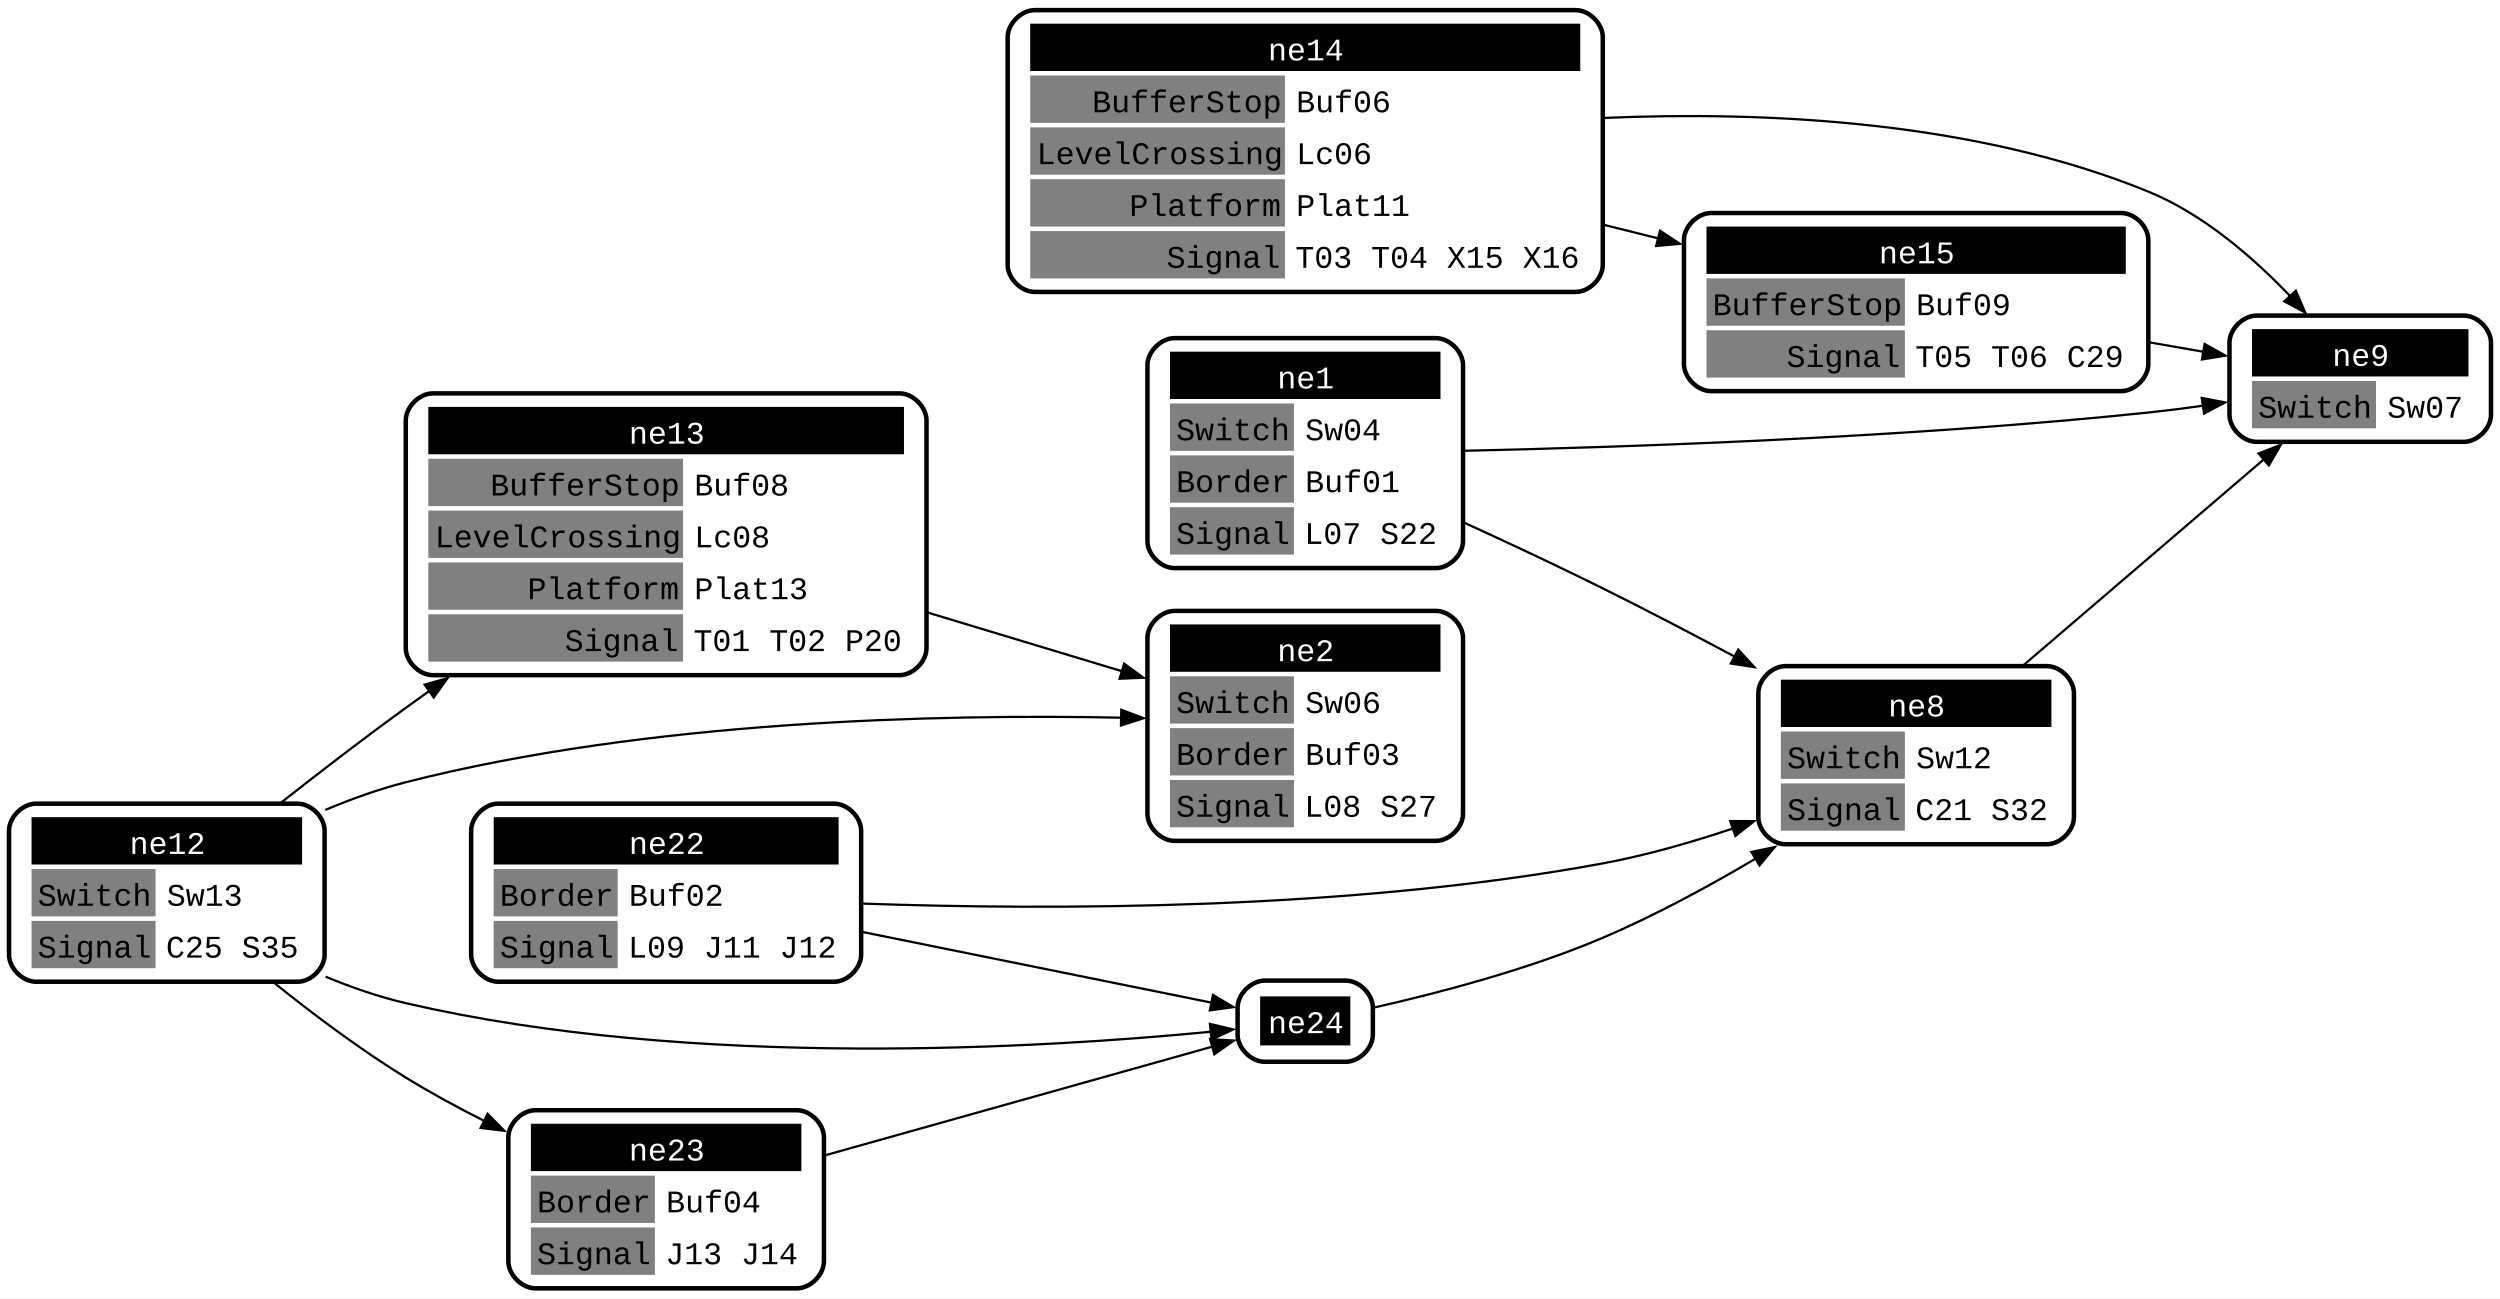
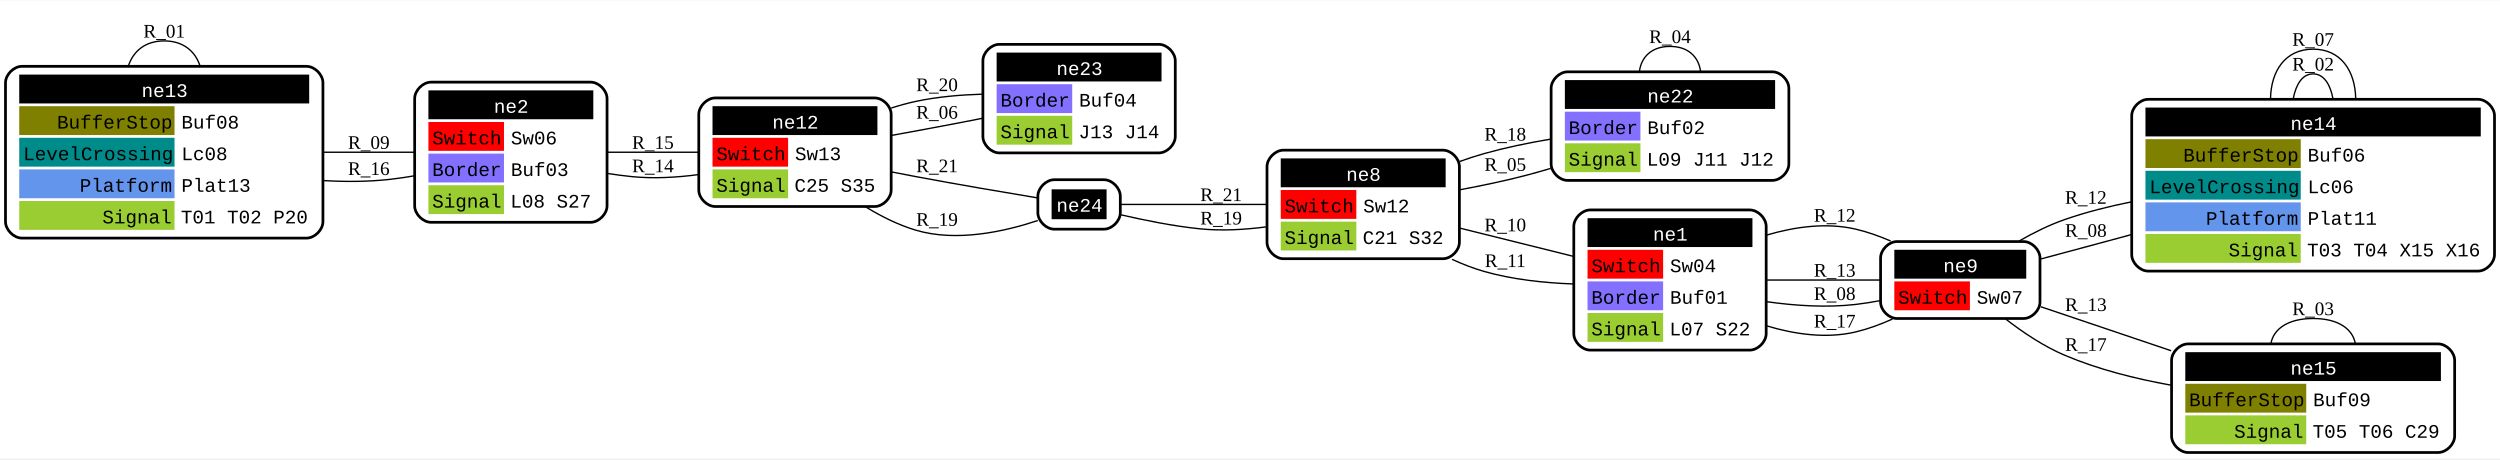
- <svg xmlns="http://www.w3.org/2000/svg" width="1109pt" height="576pt" viewBox="0.00 0.00 1109.00 576.00">
-   <g id="graph0" class="graph" transform="scale(1 1) rotate(0) translate(4 572)">
-     <polygon fill="white" stroke="none" points="-4,4 -4,-572 1105,-572 1105,4 -4,4" />
+ <svg xmlns="http://www.w3.org/2000/svg" width="1819pt" height="334pt" viewBox="0.00 0.00 1819.25 333.50">
+   <g id="graph0" class="graph" transform="scale(1 1) rotate(0) translate(4 329.5)">
+     <polygon fill="white" stroke="none" points="-4,4 -4,-329.5 1815.25,-329.5 1815.25,4 -4,4" />
    <g id="node1" class="node">
-       <path fill="white" stroke="black" stroke-width="2" d="M517,-320C517,-320 633,-320 633,-320 639,-320 645,-326 645,-332 645,-332 645,-410 645,-410 645,-416 639,-422 633,-422 633,-422 517,-422 517,-422 511,-422 505,-416 505,-410 505,-410 505,-332 505,-332 505,-326 511,-320 517,-320" />
-       <polygon fill="white" stroke="none" points="513,-324 513,-418 637,-418 637,-324 513,-324" />
-       <polygon fill="black" stroke="none" points="515,-395 515,-416 635,-416 635,-395 515,-395" />
-       <text text-anchor="start" x="562.62" y="-399.7" font-family="Courier New" font-size="14.00" fill="white">ne1</text>
-       <polygon fill="grey" stroke="none" points="515,-372 515,-393 570,-393 570,-372 515,-372" />
-       <text text-anchor="start" x="517.75" y="-376.7" font-family="Courier New" font-size="14.00">Switch</text>
-       <text text-anchor="start" x="575" y="-376.7" font-family="Courier New" font-size="14.00">Sw04</text>
-       <polygon fill="grey" stroke="none" points="515,-349 515,-370 570,-370 570,-349 515,-349" />
-       <text text-anchor="start" x="517.75" y="-353.7" font-family="Courier New" font-size="14.00">Border</text>
-       <text text-anchor="start" x="575" y="-353.7" font-family="Courier New" font-size="14.00">Buf01</text>
-       <polygon fill="grey" stroke="none" points="515,-326 515,-347 570,-347 570,-326 515,-326" />
-       <text text-anchor="start" x="517.75" y="-330.7" font-family="Courier New" font-size="14.00">Signal</text>
-       <text text-anchor="start" x="574.62" y="-330.7" font-family="Courier New" font-size="14.00">L07 S22</text>
+       <path fill="white" stroke="black" stroke-width="2" d="M12,-156.5C12,-156.5 219,-156.5 219,-156.5 225,-156.5 231,-162.5 231,-168.5 231,-168.5 231,-269.5 231,-269.5 231,-275.5 225,-281.5 219,-281.5 219,-281.5 12,-281.5 12,-281.5 6,-281.5 0,-275.5 0,-269.5 0,-269.5 0,-168.5 0,-168.5 0,-162.5 6,-156.5 12,-156.5" />
+       <polygon fill="white" stroke="none" points="8,-160.5 8,-277.5 223,-277.5 223,-160.5 8,-160.5" />
+       <polygon fill="black" stroke="none" points="10,-254.5 10,-275.5 221,-275.5 221,-254.5 10,-254.5" />
+       <text text-anchor="start" x="99" y="-259.2" font-family="Courier New" font-size="14.00" fill="white">ne13</text>
+       <polygon fill="olive" stroke="none" points="10,-231.5 10,-252.5 123,-252.5 123,-231.5 10,-231.5" />
+       <text text-anchor="start" x="37.5" y="-236.2" font-family="Courier New" font-size="14.00">BufferStop</text>
+       <text text-anchor="start" x="128" y="-236.2" font-family="Courier New" font-size="14.00">Buf08</text>
+       <polygon fill="darkcyan" stroke="none" points="10,-208.5 10,-229.5 123,-229.5 123,-208.5 10,-208.5" />
+       <text text-anchor="start" x="12.88" y="-213.2" font-family="Courier New" font-size="14.00">LevelCrossing</text>
+       <text text-anchor="start" x="128" y="-213.2" font-family="Courier New" font-size="14.00">Lc08</text>
+       <polygon fill="cornflowerblue" stroke="none" points="10,-185.5 10,-206.5 123,-206.5 123,-185.5 10,-185.5" />
+       <text text-anchor="start" x="54" y="-190.2" font-family="Courier New" font-size="14.00">Platform</text>
+       <text text-anchor="start" x="128" y="-190.2" font-family="Courier New" font-size="14.00">Plat13</text>
+       <polygon fill="yellowgreen" stroke="none" points="10,-162.5 10,-183.5 123,-183.5 123,-162.5 10,-162.5" />
+       <text text-anchor="start" x="70.5" y="-167.2" font-family="Courier New" font-size="14.00">Signal</text>
+       <text text-anchor="start" x="127.62" y="-167.2" font-family="Courier New" font-size="14.00">T01 T02 P20</text>
+     </g>
+     <g id="edge1" class="edge">
+       <path fill="none" stroke="black" d="M89.44,-281.83C93,-292.56 101.69,-300 115.5,-300 129.31,-300 138,-292.56 141.56,-281.83" />
+       <text text-anchor="middle" x="115.5" y="-302.45" font-family="Times New Roman,serif" font-size="14.00">R_01</text>
+     </g>
+     <g id="node10" class="node">
+       <path fill="white" stroke="black" stroke-width="2" d="M309.75,-168C309.75,-168 425.75,-168 425.75,-168 431.75,-168 437.75,-174 437.75,-180 437.75,-180 437.75,-258 437.75,-258 437.75,-264 431.75,-270 425.75,-270 425.75,-270 309.75,-270 309.75,-270 303.75,-270 297.75,-264 297.75,-258 297.75,-258 297.75,-180 297.75,-180 297.75,-174 303.75,-168 309.75,-168" />
+       <polygon fill="white" stroke="none" points="305.75,-172 305.75,-266 429.75,-266 429.75,-172 305.75,-172" />
+       <polygon fill="black" stroke="none" points="307.75,-243 307.75,-264 427.75,-264 427.75,-243 307.75,-243" />
+       <text text-anchor="start" x="355.38" y="-247.7" font-family="Courier New" font-size="14.00" fill="white">ne2</text>
+       <polygon fill="red" stroke="none" points="307.75,-220 307.75,-241 362.75,-241 362.75,-220 307.75,-220" />
+       <text text-anchor="start" x="310.5" y="-224.7" font-family="Courier New" font-size="14.00">Switch</text>
+       <text text-anchor="start" x="367.75" y="-224.7" font-family="Courier New" font-size="14.00">Sw06</text>
+       <polygon fill="#8470ff" stroke="none" points="307.75,-197 307.75,-218 362.75,-218 362.75,-197 307.75,-197" />
+       <text text-anchor="start" x="310.5" y="-201.7" font-family="Courier New" font-size="14.00">Border</text>
+       <text text-anchor="start" x="367.75" y="-201.7" font-family="Courier New" font-size="14.00">Buf03</text>
+       <polygon fill="yellowgreen" stroke="none" points="307.75,-174 307.75,-195 362.75,-195 362.75,-174 307.75,-174" />
+       <text text-anchor="start" x="310.5" y="-178.7" font-family="Courier New" font-size="14.00">Signal</text>
+       <text text-anchor="start" x="367.38" y="-178.7" font-family="Courier New" font-size="14.00">L08 S27</text>
+     </g>
+     <g id="edge10" class="edge">
+       <path fill="none" stroke="black" d="M231.37,-219C253.99,-219 277.05,-219 297.58,-219" />
+       <text text-anchor="middle" x="264.38" y="-221.45" font-family="Times New Roman,serif" font-size="14.00">R_09</text>
    </g>
    <g id="node2" class="node">
-       <path fill="white" stroke="black" stroke-width="2" d="M788,-197.5C788,-197.5 904,-197.5 904,-197.5 910,-197.5 916,-203.5 916,-209.5 916,-209.5 916,-264.5 916,-264.5 916,-270.5 910,-276.5 904,-276.5 904,-276.5 788,-276.5 788,-276.5 782,-276.5 776,-270.5 776,-264.5 776,-264.5 776,-209.5 776,-209.5 776,-203.5 782,-197.5 788,-197.5" />
-       <polygon fill="white" stroke="none" points="784,-201.5 784,-272.5 908,-272.5 908,-201.5 784,-201.5" />
-       <polygon fill="black" stroke="none" points="786,-249.5 786,-270.5 906,-270.5 906,-249.5 786,-249.5" />
-       <text text-anchor="start" x="833.62" y="-254.2" font-family="Courier New" font-size="14.00" fill="white">ne8</text>
-       <polygon fill="grey" stroke="none" points="786,-226.5 786,-247.5 841,-247.5 841,-226.5 786,-226.5" />
-       <text text-anchor="start" x="788.75" y="-231.2" font-family="Courier New" font-size="14.00">Switch</text>
-       <text text-anchor="start" x="846" y="-231.2" font-family="Courier New" font-size="14.00">Sw12</text>
-       <polygon fill="grey" stroke="none" points="786,-203.5 786,-224.5 841,-224.5 841,-203.5 786,-203.5" />
-       <text text-anchor="start" x="788.75" y="-208.2" font-family="Courier New" font-size="14.00">Signal</text>
-       <text text-anchor="start" x="845.62" y="-208.2" font-family="Courier New" font-size="14.00">C21 S32</text>
-     </g>
-     <g id="edge1" class="edge">
-       <path fill="none" stroke="black" d="M645.39,-340.2C665.4,-331.05 687.17,-320.85 707,-311 726.09,-301.52 746.43,-290.91 765.47,-280.74" />
-       <polygon fill="black" stroke="black" points="767.1,-283.84 774.26,-276.03 763.79,-277.67 767.1,-283.84" />
+       <path fill="white" stroke="black" stroke-width="2" d="M1559.25,-132.5C1559.25,-132.5 1799.25,-132.5 1799.25,-132.5 1805.25,-132.5 1811.25,-138.5 1811.25,-144.5 1811.25,-144.5 1811.25,-245.5 1811.25,-245.5 1811.25,-251.5 1805.25,-257.5 1799.25,-257.5 1799.25,-257.5 1559.25,-257.5 1559.25,-257.5 1553.25,-257.5 1547.25,-251.5 1547.25,-245.5 1547.25,-245.5 1547.25,-144.5 1547.25,-144.5 1547.25,-138.5 1553.25,-132.5 1559.25,-132.5" />
+       <polygon fill="white" stroke="none" points="1555.25,-136.5 1555.25,-253.5 1803.25,-253.5 1803.25,-136.5 1555.25,-136.5" />
+       <polygon fill="black" stroke="none" points="1557.25,-230.5 1557.25,-251.5 1801.25,-251.5 1801.25,-230.5 1557.25,-230.5" />
+       <text text-anchor="start" x="1662.75" y="-235.2" font-family="Courier New" font-size="14.00" fill="white">ne14</text>
+       <polygon fill="olive" stroke="none" points="1557.25,-207.5 1557.25,-228.5 1670.25,-228.5 1670.25,-207.5 1557.25,-207.5" />
+       <text text-anchor="start" x="1584.75" y="-212.2" font-family="Courier New" font-size="14.00">BufferStop</text>
+       <text text-anchor="start" x="1675.25" y="-212.2" font-family="Courier New" font-size="14.00">Buf06</text>
+       <polygon fill="darkcyan" stroke="none" points="1557.25,-184.5 1557.25,-205.5 1670.25,-205.5 1670.25,-184.5 1557.25,-184.5" />
+       <text text-anchor="start" x="1560.12" y="-189.2" font-family="Courier New" font-size="14.00">LevelCrossing</text>
+       <text text-anchor="start" x="1675.25" y="-189.2" font-family="Courier New" font-size="14.00">Lc06</text>
+       <polygon fill="cornflowerblue" stroke="none" points="1557.25,-161.5 1557.25,-182.5 1670.25,-182.5 1670.25,-161.5 1557.25,-161.5" />
+       <text text-anchor="start" x="1601.25" y="-166.2" font-family="Courier New" font-size="14.00">Platform</text>
+       <text text-anchor="start" x="1675.25" y="-166.2" font-family="Courier New" font-size="14.00">Plat11</text>
+       <polygon fill="yellowgreen" stroke="none" points="1557.25,-138.5 1557.25,-159.5 1670.25,-159.5 1670.25,-138.5 1557.25,-138.5" />
+       <text text-anchor="start" x="1617.75" y="-143.2" font-family="Courier New" font-size="14.00">Signal</text>
+       <text text-anchor="start" x="1674.88" y="-143.2" font-family="Courier New" font-size="14.00">T03 T04 X15 X16</text>
+     </g>
+     <g id="edge2" class="edge">
+       <path fill="none" stroke="black" d="M1664.78,-257.83C1666.75,-268.56 1671.58,-276 1679.25,-276 1686.92,-276 1691.75,-268.56 1693.72,-257.83" />
+       <text text-anchor="middle" x="1679.25" y="-278.45" font-family="Times New Roman,serif" font-size="14.00">R_02</text>
+     </g>
+     <g id="edge7" class="edge">
+       <path fill="none" stroke="black" d="M1648.25,-257.84C1648.57,-278.01 1658.9,-294 1679.25,-294 1699.6,-294 1709.93,-278.01 1710.25,-257.84" />
+       <text text-anchor="middle" x="1679.25" y="-296.45" font-family="Times New Roman,serif" font-size="14.00">R_07</text>
+     </g>
+     <g id="node8" class="node">
+       <path fill="white" stroke="black" stroke-width="2" d="M1376.5,-98C1376.5,-98 1468.5,-98 1468.5,-98 1474.5,-98 1480.5,-104 1480.5,-110 1480.5,-110 1480.5,-142 1480.5,-142 1480.5,-148 1474.5,-154 1468.5,-154 1468.5,-154 1376.5,-154 1376.5,-154 1370.5,-154 1364.5,-148 1364.5,-142 1364.5,-142 1364.5,-110 1364.5,-110 1364.5,-104 1370.5,-98 1376.5,-98" />
+       <polygon fill="white" stroke="none" points="1372.5,-102 1372.5,-150 1472.5,-150 1472.5,-102 1372.5,-102" />
+       <polygon fill="black" stroke="none" points="1374.5,-127 1374.5,-148 1470.5,-148 1470.5,-127 1374.5,-127" />
+       <text text-anchor="start" x="1410.12" y="-131.7" font-family="Courier New" font-size="14.00" fill="white">ne9</text>
+       <polygon fill="red" stroke="none" points="1374.5,-104 1374.5,-125 1429.5,-125 1429.5,-104 1374.5,-104" />
+       <text text-anchor="start" x="1377.25" y="-108.7" font-family="Courier New" font-size="14.00">Switch</text>
+       <text text-anchor="start" x="1434.5" y="-108.7" font-family="Courier New" font-size="14.00">Sw07</text>
+     </g>
+     <g id="edge8" class="edge">
+       <path fill="none" stroke="black" d="M1547.04,-159.07C1541.03,-157.44 1535.07,-155.82 1529.25,-154.25 1513.57,-150.01 1496.56,-145.45 1480.87,-141.26" />
+       <text text-anchor="middle" x="1513.88" y="-157.45" font-family="Times New Roman,serif" font-size="14.00">R_08</text>
    </g>
    <g id="node3" class="node">
-       <path fill="white" stroke="black" stroke-width="2" d="M997,-376C997,-376 1089,-376 1089,-376 1095,-376 1101,-382 1101,-388 1101,-388 1101,-420 1101,-420 1101,-426 1095,-432 1089,-432 1089,-432 997,-432 997,-432 991,-432 985,-426 985,-420 985,-420 985,-388 985,-388 985,-382 991,-376 997,-376" />
-       <polygon fill="white" stroke="none" points="993,-380 993,-428 1093,-428 1093,-380 993,-380" />
-       <polygon fill="black" stroke="none" points="995,-405 995,-426 1091,-426 1091,-405 995,-405" />
-       <text text-anchor="start" x="1030.62" y="-409.7" font-family="Courier New" font-size="14.00" fill="white">ne9</text>
-       <polygon fill="grey" stroke="none" points="995,-382 995,-403 1050,-403 1050,-382 995,-382" />
-       <text text-anchor="start" x="997.75" y="-386.7" font-family="Courier New" font-size="14.00">Switch</text>
-       <text text-anchor="start" x="1055" y="-386.7" font-family="Courier New" font-size="14.00">Sw07</text>
-     </g>
-     <g id="edge2" class="edge">
-       <path fill="none" stroke="black" d="M645.27,-372.03C720.29,-373.69 843.41,-377.97 949,-389 956.94,-389.83 965.23,-390.89 973.46,-392.06" />
-       <polygon fill="black" stroke="black" points="972.68,-395.48 983.09,-393.49 973.71,-388.56 972.68,-395.48" />
+       <path fill="white" stroke="black" stroke-width="2" d="M1588.25,-0.5C1588.25,-0.5 1770.25,-0.5 1770.25,-0.5 1776.25,-0.5 1782.25,-6.5 1782.25,-12.5 1782.25,-12.5 1782.25,-67.5 1782.25,-67.5 1782.25,-73.5 1776.25,-79.5 1770.25,-79.5 1770.25,-79.5 1588.25,-79.5 1588.25,-79.5 1582.25,-79.5 1576.25,-73.5 1576.25,-67.5 1576.25,-67.5 1576.25,-12.5 1576.25,-12.5 1576.25,-6.5 1582.25,-0.5 1588.25,-0.5" />
+       <polygon fill="white" stroke="none" points="1584.25,-4.5 1584.25,-75.5 1774.25,-75.5 1774.25,-4.5 1584.25,-4.5" />
+       <polygon fill="black" stroke="none" points="1586.25,-52.5 1586.25,-73.5 1772.25,-73.5 1772.25,-52.5 1586.25,-52.5" />
+       <text text-anchor="start" x="1662.75" y="-57.2" font-family="Courier New" font-size="14.00" fill="white">ne15</text>
+       <polygon fill="olive" stroke="none" points="1586.25,-29.5 1586.25,-50.5 1674.25,-50.5 1674.25,-29.5 1586.25,-29.5" />
+       <text text-anchor="start" x="1589" y="-34.2" font-family="Courier New" font-size="14.00">BufferStop</text>
+       <text text-anchor="start" x="1679.25" y="-34.2" font-family="Courier New" font-size="14.00">Buf09</text>
+       <polygon fill="yellowgreen" stroke="none" points="1586.25,-6.5 1586.25,-27.5 1674.25,-27.5 1674.25,-6.5 1586.25,-6.5" />
+       <text text-anchor="start" x="1621.75" y="-11.2" font-family="Courier New" font-size="14.00">Signal</text>
+       <text text-anchor="start" x="1678.88" y="-11.2" font-family="Courier New" font-size="14.00">T05 T06 C29</text>
    </g>
    <g id="edge3" class="edge">
-       <path fill="none" stroke="black" d="M893.21,-276.58C925.74,-304.44 968.92,-341.42 1000.38,-368.36" />
-       <polygon fill="black" stroke="black" points="997.91,-370.85 1007.78,-374.69 1002.46,-365.53 997.91,-370.85" />
+       <path fill="none" stroke="black" d="M1648.56,-79.85C1650.45,-90.2 1660.68,-98 1679.25,-98 1697.82,-98 1708.05,-90.2 1709.94,-79.85" />
+       <text text-anchor="middle" x="1679.25" y="-100.45" font-family="Times New Roman,serif" font-size="14.00">R_03</text>
+     </g>
+     <g id="edge20" class="edge">
+       <path fill="none" stroke="black" d="M1576.09,-49.45C1550.1,-54.08 1522.7,-60.98 1498.5,-71.25 1483.21,-77.74 1468.09,-87.87 1455.47,-97.66" />
+       <text text-anchor="middle" x="1513.88" y="-74.45" font-family="Times New Roman,serif" font-size="14.00">R_17</text>
    </g>
    <g id="node4" class="node">
-       <path fill="white" stroke="black" stroke-width="2" d="M12,-136.5C12,-136.5 128,-136.5 128,-136.5 134,-136.5 140,-142.5 140,-148.5 140,-148.5 140,-203.5 140,-203.5 140,-209.5 134,-215.5 128,-215.5 128,-215.5 12,-215.5 12,-215.5 6,-215.5 0,-209.5 0,-203.5 0,-203.5 0,-148.5 0,-148.5 0,-142.5 6,-136.5 12,-136.5" />
-       <polygon fill="white" stroke="none" points="8,-140.5 8,-211.5 132,-211.5 132,-140.5 8,-140.5" />
-       <polygon fill="black" stroke="none" points="10,-188.5 10,-209.5 130,-209.5 130,-188.5 10,-188.5" />
-       <text text-anchor="start" x="53.5" y="-193.2" font-family="Courier New" font-size="14.00" fill="white">ne12</text>
-       <polygon fill="grey" stroke="none" points="10,-165.5 10,-186.5 65,-186.5 65,-165.5 10,-165.5" />
-       <text text-anchor="start" x="12.75" y="-170.2" font-family="Courier New" font-size="14.00">Switch</text>
-       <text text-anchor="start" x="70" y="-170.2" font-family="Courier New" font-size="14.00">Sw13</text>
-       <polygon fill="grey" stroke="none" points="10,-142.5 10,-163.5 65,-163.5 65,-142.5 10,-142.5" />
-       <text text-anchor="start" x="12.75" y="-147.2" font-family="Courier New" font-size="14.00">Signal</text>
-       <text text-anchor="start" x="69.62" y="-147.2" font-family="Courier New" font-size="14.00">C25 S35</text>
+       <path fill="white" stroke="black" stroke-width="2" d="M1136.75,-198.5C1136.75,-198.5 1285.75,-198.5 1285.75,-198.5 1291.75,-198.5 1297.75,-204.5 1297.75,-210.5 1297.75,-210.5 1297.75,-265.5 1297.75,-265.5 1297.75,-271.5 1291.75,-277.5 1285.75,-277.5 1285.75,-277.5 1136.75,-277.5 1136.75,-277.5 1130.75,-277.5 1124.75,-271.5 1124.75,-265.5 1124.75,-265.5 1124.75,-210.5 1124.75,-210.5 1124.75,-204.5 1130.75,-198.5 1136.75,-198.5" />
+       <polygon fill="white" stroke="none" points="1132.75,-202.5 1132.75,-273.5 1289.75,-273.5 1289.75,-202.5 1132.75,-202.5" />
+       <polygon fill="black" stroke="none" points="1134.75,-250.5 1134.75,-271.5 1287.75,-271.5 1287.75,-250.5 1134.75,-250.5" />
+       <text text-anchor="start" x="1194.75" y="-255.2" font-family="Courier New" font-size="14.00" fill="white">ne22</text>
+       <polygon fill="#8470ff" stroke="none" points="1134.75,-227.5 1134.75,-248.5 1189.75,-248.5 1189.75,-227.5 1134.75,-227.5" />
+       <text text-anchor="start" x="1137.5" y="-232.2" font-family="Courier New" font-size="14.00">Border</text>
+       <text text-anchor="start" x="1194.75" y="-232.2" font-family="Courier New" font-size="14.00">Buf02</text>
+       <polygon fill="yellowgreen" stroke="none" points="1134.75,-204.5 1134.75,-225.5 1189.75,-225.5 1189.75,-204.5 1134.75,-204.5" />
+       <text text-anchor="start" x="1137.5" y="-209.2" font-family="Courier New" font-size="14.00">Signal</text>
+       <text text-anchor="start" x="1194.38" y="-209.2" font-family="Courier New" font-size="14.00">L09 J11 J12</text>
+     </g>
+     <g id="edge4" class="edge">
+       <path fill="none" stroke="black" d="M1189.01,-277.85C1190.37,-288.2 1197.79,-296 1211.25,-296 1224.71,-296 1232.13,-288.2 1233.49,-277.85" />
+       <text text-anchor="middle" x="1211.25" y="-298.45" font-family="Times New Roman,serif" font-size="14.00">R_04</text>
    </g>
    <g id="node5" class="node">
-       <path fill="white" stroke="black" stroke-width="2" d="M517,-199C517,-199 633,-199 633,-199 639,-199 645,-205 645,-211 645,-211 645,-289 645,-289 645,-295 639,-301 633,-301 633,-301 517,-301 517,-301 511,-301 505,-295 505,-289 505,-289 505,-211 505,-211 505,-205 511,-199 517,-199" />
-       <polygon fill="white" stroke="none" points="513,-203 513,-297 637,-297 637,-203 513,-203" />
-       <polygon fill="black" stroke="none" points="515,-274 515,-295 635,-295 635,-274 515,-274" />
-       <text text-anchor="start" x="562.62" y="-278.7" font-family="Courier New" font-size="14.00" fill="white">ne2</text>
-       <polygon fill="grey" stroke="none" points="515,-251 515,-272 570,-272 570,-251 515,-251" />
-       <text text-anchor="start" x="517.75" y="-255.7" font-family="Courier New" font-size="14.00">Switch</text>
-       <text text-anchor="start" x="575" y="-255.7" font-family="Courier New" font-size="14.00">Sw06</text>
-       <polygon fill="grey" stroke="none" points="515,-228 515,-249 570,-249 570,-228 515,-228" />
-       <text text-anchor="start" x="517.75" y="-232.7" font-family="Courier New" font-size="14.00">Border</text>
-       <text text-anchor="start" x="575" y="-232.7" font-family="Courier New" font-size="14.00">Buf03</text>
-       <polygon fill="grey" stroke="none" points="515,-205 515,-226 570,-226 570,-205 515,-205" />
-       <text text-anchor="start" x="517.75" y="-209.7" font-family="Courier New" font-size="14.00">Signal</text>
-       <text text-anchor="start" x="574.62" y="-209.7" font-family="Courier New" font-size="14.00">L08 S27</text>
-     </g>
-     <g id="edge4" class="edge">
-       <path fill="none" stroke="black" d="M140.26,-212.7C151.92,-217.6 164.11,-221.97 176,-225 283.48,-252.41 412.32,-255.3 493.68,-253.63" />
-       <polygon fill="black" stroke="black" points="493.41,-257.14 503.33,-253.4 493.25,-250.14 493.41,-257.14" />
+       <path fill="white" stroke="black" stroke-width="2" d="M930,-141.5C930,-141.5 1046,-141.5 1046,-141.5 1052,-141.5 1058,-147.5 1058,-153.5 1058,-153.5 1058,-208.5 1058,-208.5 1058,-214.5 1052,-220.5 1046,-220.5 1046,-220.5 930,-220.5 930,-220.5 924,-220.5 918,-214.5 918,-208.5 918,-208.5 918,-153.5 918,-153.5 918,-147.5 924,-141.5 930,-141.5" />
+       <polygon fill="white" stroke="none" points="926,-145.5 926,-216.5 1050,-216.5 1050,-145.5 926,-145.5" />
+       <polygon fill="black" stroke="none" points="928,-193.5 928,-214.5 1048,-214.5 1048,-193.5 928,-193.5" />
+       <text text-anchor="start" x="975.62" y="-198.2" font-family="Courier New" font-size="14.00" fill="white">ne8</text>
+       <polygon fill="red" stroke="none" points="928,-170.5 928,-191.5 983,-191.5 983,-170.5 928,-170.5" />
+       <text text-anchor="start" x="930.75" y="-175.2" font-family="Courier New" font-size="14.00">Switch</text>
+       <text text-anchor="start" x="988" y="-175.2" font-family="Courier New" font-size="14.00">Sw12</text>
+       <polygon fill="yellowgreen" stroke="none" points="928,-147.5 928,-168.5 983,-168.5 983,-147.5 928,-147.5" />
+       <text text-anchor="start" x="930.75" y="-152.2" font-family="Courier New" font-size="14.00">Signal</text>
+       <text text-anchor="start" x="987.62" y="-152.2" font-family="Courier New" font-size="14.00">C21 S32</text>
+     </g>
+     <g id="edge5" class="edge">
+       <path fill="none" stroke="black" d="M1124.43,-207.23C1118.48,-205.45 1112.54,-203.76 1106.75,-202.25 1091.17,-198.18 1074.24,-194.63 1058.19,-191.65" />
+       <text text-anchor="middle" x="1091.38" y="-205.45" font-family="Times New Roman,serif" font-size="14.00">R_05</text>
+     </g>
+     <g id="edge22" class="edge">
+       <path fill="none" stroke="black" d="M1058.24,-212.28C1064.18,-214.41 1070.16,-216.35 1076,-218 1091.42,-222.35 1108.12,-225.8 1124.34,-228.52" />
+       <text text-anchor="middle" x="1091.38" y="-227.45" font-family="Times New Roman,serif" font-size="14.00">R_18</text>
+     </g>
+     <g id="node9" class="node">
+       <path fill="white" stroke="black" stroke-width="2" d="M1153.25,-75C1153.25,-75 1269.25,-75 1269.25,-75 1275.25,-75 1281.25,-81 1281.25,-87 1281.25,-87 1281.25,-165 1281.25,-165 1281.25,-171 1275.25,-177 1269.25,-177 1269.25,-177 1153.25,-177 1153.25,-177 1147.25,-177 1141.25,-171 1141.25,-165 1141.25,-165 1141.25,-87 1141.25,-87 1141.25,-81 1147.25,-75 1153.25,-75" />
+       <polygon fill="white" stroke="none" points="1149.25,-79 1149.25,-173 1273.25,-173 1273.25,-79 1149.25,-79" />
+       <polygon fill="black" stroke="none" points="1151.25,-150 1151.25,-171 1271.25,-171 1271.25,-150 1151.25,-150" />
+       <text text-anchor="start" x="1198.88" y="-154.7" font-family="Courier New" font-size="14.00" fill="white">ne1</text>
+       <polygon fill="red" stroke="none" points="1151.25,-127 1151.25,-148 1206.25,-148 1206.25,-127 1151.25,-127" />
+       <text text-anchor="start" x="1154" y="-131.7" font-family="Courier New" font-size="14.00">Switch</text>
+       <text text-anchor="start" x="1211.25" y="-131.7" font-family="Courier New" font-size="14.00">Sw04</text>
+       <polygon fill="#8470ff" stroke="none" points="1151.25,-104 1151.25,-125 1206.25,-125 1206.25,-104 1151.25,-104" />
+       <text text-anchor="start" x="1154" y="-108.7" font-family="Courier New" font-size="14.00">Border</text>
+       <text text-anchor="start" x="1211.25" y="-108.7" font-family="Courier New" font-size="14.00">Buf01</text>
+       <polygon fill="yellowgreen" stroke="none" points="1151.25,-81 1151.25,-102 1206.25,-102 1206.25,-81 1151.25,-81" />
+       <text text-anchor="start" x="1154" y="-85.7" font-family="Courier New" font-size="14.00">Signal</text>
+       <text text-anchor="start" x="1210.88" y="-85.7" font-family="Courier New" font-size="14.00">L07 S22</text>
+     </g>
+     <g id="edge11" class="edge">
+       <path fill="none" stroke="black" d="M1058.4,-163.75C1084.76,-157.2 1114.76,-149.74 1141.1,-143.19" />
+       <text text-anchor="middle" x="1091.38" y="-161.45" font-family="Times New Roman,serif" font-size="14.00">R_10</text>
+     </g>
+     <g id="node11" class="node">
+       <path fill="white" stroke="black" stroke-width="2" d="M763.25,-163C763.25,-163 799.25,-163 799.25,-163 805.25,-163 811.25,-169 811.25,-175 811.25,-175 811.25,-187 811.25,-187 811.25,-193 805.25,-199 799.25,-199 799.25,-199 763.25,-199 763.25,-199 757.25,-199 751.25,-193 751.25,-187 751.25,-187 751.25,-175 751.25,-175 751.25,-169 757.25,-163 763.25,-163" />
+       <polygon fill="white" stroke="none" points="759.25,-168.25 759.25,-194 803.25,-194 803.25,-168.25 759.25,-168.25" />
+       <polygon fill="black" stroke="none" points="761.25,-170.25 761.25,-192 801.25,-192 801.25,-170.25 761.25,-170.25" />
+       <text text-anchor="start" x="764.75" y="-175.7" font-family="Courier New" font-size="14.00" fill="white">ne24</text>
+     </g>
+     <g id="edge23" class="edge">
+       <path fill="none" stroke="black" d="M917.72,-164.71C901.83,-162.61 884.99,-161.66 869.25,-163.25 849.77,-165.22 828.21,-169.6 811.42,-173.52" />
+       <text text-anchor="middle" x="884.62" y="-166.45" font-family="Times New Roman,serif" font-size="14.00">R_19</text>
    </g>
    <g id="node6" class="node">
-       <path fill="white" stroke="black" stroke-width="2" d="M188,-272.5C188,-272.5 395,-272.5 395,-272.5 401,-272.5 407,-278.5 407,-284.5 407,-284.5 407,-385.5 407,-385.5 407,-391.5 401,-397.5 395,-397.5 395,-397.5 188,-397.5 188,-397.5 182,-397.5 176,-391.5 176,-385.5 176,-385.5 176,-284.5 176,-284.5 176,-278.5 182,-272.5 188,-272.5" />
-       <polygon fill="white" stroke="none" points="184,-276.5 184,-393.5 399,-393.5 399,-276.5 184,-276.5" />
-       <polygon fill="black" stroke="none" points="186,-370.5 186,-391.5 397,-391.5 397,-370.5 186,-370.5" />
-       <text text-anchor="start" x="275" y="-375.2" font-family="Courier New" font-size="14.00" fill="white">ne13</text>
-       <polygon fill="grey" stroke="none" points="186,-347.5 186,-368.5 299,-368.5 299,-347.5 186,-347.5" />
-       <text text-anchor="start" x="213.5" y="-352.2" font-family="Courier New" font-size="14.00">BufferStop</text>
-       <text text-anchor="start" x="304" y="-352.2" font-family="Courier New" font-size="14.00">Buf08</text>
-       <polygon fill="grey" stroke="none" points="186,-324.5 186,-345.5 299,-345.5 299,-324.5 186,-324.5" />
-       <text text-anchor="start" x="188.88" y="-329.2" font-family="Courier New" font-size="14.00">LevelCrossing</text>
-       <text text-anchor="start" x="304" y="-329.2" font-family="Courier New" font-size="14.00">Lc08</text>
-       <polygon fill="grey" stroke="none" points="186,-301.5 186,-322.5 299,-322.5 299,-301.5 186,-301.5" />
-       <text text-anchor="start" x="230" y="-306.2" font-family="Courier New" font-size="14.00">Platform</text>
-       <text text-anchor="start" x="304" y="-306.2" font-family="Courier New" font-size="14.00">Plat13</text>
-       <polygon fill="grey" stroke="none" points="186,-278.5 186,-299.5 299,-299.5 299,-278.5 186,-278.5" />
-       <text text-anchor="start" x="246.5" y="-283.2" font-family="Courier New" font-size="14.00">Signal</text>
-       <text text-anchor="start" x="303.62" y="-283.2" font-family="Courier New" font-size="14.00">T01 T02 P20</text>
-     </g>
-     <g id="edge5" class="edge">
-       <path fill="none" stroke="black" d="M120.65,-215.94C137.96,-229.56 157.65,-244.69 176,-258 179.4,-260.47 182.87,-262.95 186.39,-265.45" />
-       <polygon fill="black" stroke="black" points="184.36,-268.3 194.55,-271.2 188.39,-262.58 184.36,-268.3" />
+       <path fill="white" stroke="black" stroke-width="2" d="M723.25,-218.5C723.25,-218.5 839.25,-218.5 839.25,-218.5 845.25,-218.5 851.25,-224.5 851.25,-230.5 851.25,-230.5 851.25,-285.5 851.25,-285.5 851.25,-291.5 845.25,-297.5 839.25,-297.5 839.25,-297.5 723.25,-297.5 723.25,-297.5 717.25,-297.5 711.25,-291.5 711.25,-285.5 711.25,-285.5 711.25,-230.5 711.25,-230.5 711.25,-224.5 717.25,-218.5 723.25,-218.5" />
+       <polygon fill="white" stroke="none" points="719.25,-222.5 719.25,-293.5 843.25,-293.5 843.25,-222.5 719.25,-222.5" />
+       <polygon fill="black" stroke="none" points="721.25,-270.5 721.25,-291.5 841.25,-291.5 841.25,-270.5 721.25,-270.5" />
+       <text text-anchor="start" x="764.75" y="-275.2" font-family="Courier New" font-size="14.00" fill="white">ne23</text>
+       <polygon fill="#8470ff" stroke="none" points="721.25,-247.5 721.25,-268.5 776.25,-268.5 776.25,-247.5 721.25,-247.5" />
+       <text text-anchor="start" x="724" y="-252.2" font-family="Courier New" font-size="14.00">Border</text>
+       <text text-anchor="start" x="781.25" y="-252.2" font-family="Courier New" font-size="14.00">Buf04</text>
+       <polygon fill="yellowgreen" stroke="none" points="721.25,-224.5 721.25,-245.5 776.25,-245.5 776.25,-224.5 721.25,-224.5" />
+       <text text-anchor="start" x="724" y="-229.2" font-family="Courier New" font-size="14.00">Signal</text>
+       <text text-anchor="start" x="780.88" y="-229.2" font-family="Courier New" font-size="14.00">J13 J14</text>
    </g>
    <g id="node7" class="node">
-       <path fill="white" stroke="black" stroke-width="2" d="M233.5,-0.5C233.5,-0.5 349.5,-0.5 349.5,-0.5 355.5,-0.5 361.5,-6.5 361.5,-12.5 361.5,-12.5 361.5,-67.5 361.5,-67.5 361.5,-73.5 355.5,-79.5 349.5,-79.5 349.5,-79.5 233.5,-79.5 233.5,-79.5 227.5,-79.5 221.5,-73.5 221.5,-67.5 221.5,-67.5 221.5,-12.5 221.5,-12.5 221.5,-6.5 227.5,-0.5 233.5,-0.5" />
-       <polygon fill="white" stroke="none" points="229.5,-4.5 229.5,-75.5 353.5,-75.5 353.5,-4.5 229.5,-4.5" />
-       <polygon fill="black" stroke="none" points="231.5,-52.5 231.5,-73.5 351.5,-73.5 351.5,-52.5 231.5,-52.5" />
-       <text text-anchor="start" x="275" y="-57.2" font-family="Courier New" font-size="14.00" fill="white">ne23</text>
-       <polygon fill="grey" stroke="none" points="231.5,-29.5 231.5,-50.5 286.5,-50.5 286.5,-29.5 231.5,-29.5" />
-       <text text-anchor="start" x="234.25" y="-34.2" font-family="Courier New" font-size="14.00">Border</text>
-       <text text-anchor="start" x="291.5" y="-34.2" font-family="Courier New" font-size="14.00">Buf04</text>
-       <polygon fill="grey" stroke="none" points="231.5,-6.5 231.5,-27.5 286.5,-27.5 286.5,-6.5 231.5,-6.5" />
-       <text text-anchor="start" x="234.25" y="-11.2" font-family="Courier New" font-size="14.00">Signal</text>
-       <text text-anchor="start" x="291.12" y="-11.2" font-family="Courier New" font-size="14.00">J13 J14</text>
+       <path fill="white" stroke="black" stroke-width="2" d="M516.5,-179.5C516.5,-179.5 632.5,-179.5 632.5,-179.5 638.5,-179.5 644.5,-185.5 644.5,-191.5 644.5,-191.5 644.5,-246.5 644.5,-246.5 644.5,-252.5 638.5,-258.5 632.5,-258.5 632.5,-258.5 516.5,-258.5 516.5,-258.5 510.5,-258.5 504.5,-252.5 504.5,-246.5 504.5,-246.5 504.5,-191.5 504.5,-191.5 504.5,-185.5 510.5,-179.5 516.5,-179.5" />
+       <polygon fill="white" stroke="none" points="512.5,-183.5 512.5,-254.5 636.5,-254.5 636.5,-183.5 512.5,-183.5" />
+       <polygon fill="black" stroke="none" points="514.5,-231.5 514.5,-252.5 634.5,-252.5 634.5,-231.5 514.5,-231.5" />
+       <text text-anchor="start" x="558" y="-236.2" font-family="Courier New" font-size="14.00" fill="white">ne12</text>
+       <polygon fill="red" stroke="none" points="514.5,-208.5 514.5,-229.5 569.5,-229.5 569.5,-208.5 514.5,-208.5" />
+       <text text-anchor="start" x="517.25" y="-213.2" font-family="Courier New" font-size="14.00">Switch</text>
+       <text text-anchor="start" x="574.5" y="-213.2" font-family="Courier New" font-size="14.00">Sw13</text>
+       <polygon fill="yellowgreen" stroke="none" points="514.5,-185.5 514.5,-206.5 569.5,-206.5 569.5,-185.5 514.5,-185.5" />
+       <text text-anchor="start" x="517.25" y="-190.2" font-family="Courier New" font-size="14.00">Signal</text>
+       <text text-anchor="start" x="574.12" y="-190.2" font-family="Courier New" font-size="14.00">C25 S35</text>
    </g>
    <g id="edge6" class="edge">
-       <path fill="none" stroke="black" d="M117.47,-136.11C135.16,-121.9 155.91,-106.37 176,-94 187.04,-87.2 199.07,-80.67 211.05,-74.64" />
-       <polygon fill="black" stroke="black" points="212.3,-77.93 219.72,-70.37 209.2,-71.65 212.3,-77.93" />
-     </g>
-     <g id="node8" class="node">
-       <path fill="white" stroke="black" stroke-width="2" d="M557,-101C557,-101 593,-101 593,-101 599,-101 605,-107 605,-113 605,-113 605,-125 605,-125 605,-131 599,-137 593,-137 593,-137 557,-137 557,-137 551,-137 545,-131 545,-125 545,-125 545,-113 545,-113 545,-107 551,-101 557,-101" />
-       <polygon fill="white" stroke="none" points="553,-106.25 553,-132 597,-132 597,-106.25 553,-106.25" />
-       <polygon fill="black" stroke="none" points="555,-108.25 555,-130 595,-130 595,-108.25 555,-108.25" />
-       <text text-anchor="start" x="558.5" y="-113.7" font-family="Courier New" font-size="14.00" fill="white">ne24</text>
-     </g>
-     <g id="edge7" class="edge">
-       <path fill="none" stroke="black" d="M140.44,-138.74C152.03,-133.94 164.15,-129.76 176,-127 303.53,-97.36 460.28,-107.21 533.15,-114.33" />
-       <polygon fill="black" stroke="black" points="532.72,-117.81 543.02,-115.34 533.42,-110.84 532.72,-117.81" />
-     </g>
-     <g id="edge8" class="edge">
-       <path fill="none" stroke="black" d="M407.4,-300.3C436.4,-291.55 466.91,-282.34 493.78,-274.22" />
-       <polygon fill="black" stroke="black" points="494.66,-277.61 503.22,-271.37 492.64,-270.91 494.66,-277.61" />
+       <path fill="none" stroke="black" d="M710.95,-243.71C704.96,-242.52 699,-241.36 693.25,-240.25 677.64,-237.25 660.85,-234.15 644.97,-231.27" />
+       <text text-anchor="middle" x="677.88" y="-243.45" font-family="Times New Roman,serif" font-size="14.00">R_06</text>
+     </g>
+     <g id="edge25" class="edge">
+       <path fill="none" stroke="black" d="M644.53,-251.13C650.52,-253.07 656.56,-254.74 662.5,-256 678,-259.3 694.91,-260.78 710.95,-261.25" />
+       <text text-anchor="middle" x="677.88" y="-263.45" font-family="Times New Roman,serif" font-size="14.00">R_20</text>
+     </g>
+     <g id="edge17" class="edge">
+       <path fill="none" stroke="black" d="M504.22,-202.71C488.33,-200.61 471.49,-199.66 455.75,-201.25 449.92,-201.84 443.91,-202.64 437.89,-203.59" />
+       <text text-anchor="middle" x="471.12" y="-204.45" font-family="Times New Roman,serif" font-size="14.00">R_14</text>
+     </g>
+     <g id="edge26" class="edge">
+       <path fill="none" stroke="black" d="M644.79,-204.66C650.78,-203.48 656.74,-202.33 662.5,-201.25 692.67,-195.58 727.31,-189.7 751.17,-185.74" />
+       <text text-anchor="middle" x="677.88" y="-204.45" font-family="Times New Roman,serif" font-size="14.00">R_21</text>
    </g>
    <g id="edge14" class="edge">
-       <path fill="none" stroke="black" d="M361.72,-59.43C415.79,-74.6 489.02,-95.15 533.81,-107.72" />
-       <polygon fill="black" stroke="black" points="532.8,-111.07 543.38,-110.41 534.69,-104.33 532.8,-111.07" />
+       <path fill="none" stroke="black" d="M1465.33,-154.4C1475.78,-160.4 1487.23,-166.09 1498.5,-170 1513.98,-175.38 1530.58,-179.6 1547.22,-182.92" />
+       <text text-anchor="middle" x="1513.88" y="-181.45" font-family="Times New Roman,serif" font-size="14.00">R_12</text>
+     </g>
+     <g id="edge16" class="edge">
+       <path fill="none" stroke="black" d="M1480.99,-106.59C1509.02,-97.13 1543.59,-85.46 1575.91,-74.55" />
+       <text text-anchor="middle" x="1513.88" y="-103.45" font-family="Times New Roman,serif" font-size="14.00">R_13</text>
+     </g>
+     <g id="edge9" class="edge">
+       <path fill="none" stroke="black" d="M1364.01,-110.97C1358.13,-109.86 1352.21,-108.92 1346.5,-108.25 1325.37,-105.78 1302.4,-107.28 1281.53,-110.24" />
+       <text text-anchor="middle" x="1331.12" y="-111.45" font-family="Times New Roman,serif" font-size="14.00">R_08</text>
+     </g>
+     <g id="edge21" class="edge">
+       <path fill="none" stroke="black" d="M1373.13,-97.6C1364.51,-93.74 1355.44,-90.37 1346.5,-88.25 1325.3,-83.22 1302.41,-86.39 1281.65,-92.62" />
+       <text text-anchor="middle" x="1331.12" y="-91.45" font-family="Times New Roman,serif" font-size="14.00">R_17</text>
+     </g>
+     <g id="edge12" class="edge">
+       <path fill="none" stroke="black" d="M1140.96,-123.14C1119.78,-123.88 1096.64,-126.35 1076,-132.25 1068.18,-134.49 1060.29,-137.55 1052.64,-141.05" />
+       <text text-anchor="middle" x="1091.38" y="-135.45" font-family="Times New Roman,serif" font-size="14.00">R_11</text>
+     </g>
+     <g id="edge13" class="edge">
+       <path fill="none" stroke="black" d="M1281.66,-158.73C1302.43,-164.84 1325.31,-167.94 1346.5,-163 1354.98,-161.02 1363.61,-157.94 1371.85,-154.38" />
+       <text text-anchor="middle" x="1331.12" y="-168.45" font-family="Times New Roman,serif" font-size="14.00">R_12</text>
    </g>
    <g id="edge15" class="edge">
-       <path fill="none" stroke="black" d="M605.35,-125.02C632.39,-131.1 673.3,-141.63 707,-156 729.83,-165.74 753.54,-178.54 774.73,-191.09" />
-       <polygon fill="black" stroke="black" points="772.92,-194.09 783.29,-196.24 776.52,-188.09 772.92,-194.09" />
-     </g>
-     <g id="node9" class="node">
-       <path fill="white" stroke="black" stroke-width="2" d="M455,-442.5C455,-442.5 695,-442.5 695,-442.5 701,-442.5 707,-448.5 707,-454.5 707,-454.5 707,-555.5 707,-555.5 707,-561.5 701,-567.5 695,-567.5 695,-567.5 455,-567.5 455,-567.5 449,-567.5 443,-561.5 443,-555.5 443,-555.5 443,-454.5 443,-454.5 443,-448.5 449,-442.5 455,-442.5" />
-       <polygon fill="white" stroke="none" points="451,-446.5 451,-563.5 699,-563.5 699,-446.5 451,-446.5" />
-       <polygon fill="black" stroke="none" points="453,-540.5 453,-561.5 697,-561.5 697,-540.5 453,-540.5" />
-       <text text-anchor="start" x="558.5" y="-545.2" font-family="Courier New" font-size="14.00" fill="white">ne14</text>
-       <polygon fill="grey" stroke="none" points="453,-517.5 453,-538.5 566,-538.5 566,-517.5 453,-517.5" />
-       <text text-anchor="start" x="480.5" y="-522.2" font-family="Courier New" font-size="14.00">BufferStop</text>
-       <text text-anchor="start" x="571" y="-522.2" font-family="Courier New" font-size="14.00">Buf06</text>
-       <polygon fill="grey" stroke="none" points="453,-494.5 453,-515.5 566,-515.5 566,-494.5 453,-494.5" />
-       <text text-anchor="start" x="455.88" y="-499.2" font-family="Courier New" font-size="14.00">LevelCrossing</text>
-       <text text-anchor="start" x="571" y="-499.2" font-family="Courier New" font-size="14.00">Lc06</text>
-       <polygon fill="grey" stroke="none" points="453,-471.5 453,-492.5 566,-492.5 566,-471.5 453,-471.5" />
-       <text text-anchor="start" x="497" y="-476.2" font-family="Courier New" font-size="14.00">Platform</text>
-       <text text-anchor="start" x="571" y="-476.2" font-family="Courier New" font-size="14.00">Plat11</text>
-       <polygon fill="grey" stroke="none" points="453,-448.5 453,-469.5 566,-469.5 566,-448.5 453,-448.5" />
-       <text text-anchor="start" x="513.5" y="-453.2" font-family="Courier New" font-size="14.00">Signal</text>
-       <text text-anchor="start" x="570.62" y="-453.2" font-family="Courier New" font-size="14.00">T03 T04 X15 X16</text>
-     </g>
-     <g id="edge9" class="edge">
-       <path fill="none" stroke="black" d="M707.07,-519.67C780.77,-522.84 872.95,-518.12 949,-487 973.27,-477.07 995.4,-457.94 1011.98,-440.55" />
-       <polygon fill="black" stroke="black" points="1014.44,-443.05 1018.63,-433.32 1009.29,-438.31 1014.44,-443.05" />
-     </g>
-     <g id="node10" class="node">
-       <path fill="white" stroke="black" stroke-width="2" d="M755,-398.5C755,-398.5 937,-398.5 937,-398.5 943,-398.5 949,-404.5 949,-410.5 949,-410.5 949,-465.5 949,-465.5 949,-471.5 943,-477.5 937,-477.5 937,-477.5 755,-477.5 755,-477.5 749,-477.5 743,-471.5 743,-465.5 743,-465.5 743,-410.5 743,-410.5 743,-404.5 749,-398.5 755,-398.5" />
-       <polygon fill="white" stroke="none" points="751,-402.5 751,-473.5 941,-473.5 941,-402.5 751,-402.5" />
-       <polygon fill="black" stroke="none" points="753,-450.5 753,-471.5 939,-471.5 939,-450.5 753,-450.5" />
-       <text text-anchor="start" x="829.5" y="-455.2" font-family="Courier New" font-size="14.00" fill="white">ne15</text>
-       <polygon fill="grey" stroke="none" points="753,-427.5 753,-448.5 841,-448.5 841,-427.5 753,-427.5" />
-       <text text-anchor="start" x="755.75" y="-432.2" font-family="Courier New" font-size="14.00">BufferStop</text>
-       <text text-anchor="start" x="846" y="-432.2" font-family="Courier New" font-size="14.00">Buf09</text>
-       <polygon fill="grey" stroke="none" points="753,-404.5 753,-425.5 841,-425.5 841,-404.5 753,-404.5" />
-       <text text-anchor="start" x="788.5" y="-409.2" font-family="Courier New" font-size="14.00">Signal</text>
-       <text text-anchor="start" x="845.62" y="-409.2" font-family="Courier New" font-size="14.00">T05 T06 C29</text>
-     </g>
-     <g id="edge10" class="edge">
-       <path fill="none" stroke="black" d="M707.35,-472.29C715.51,-470.25 723.68,-468.22 731.76,-466.21" />
-       <polygon fill="black" stroke="black" points="732.36,-469.66 741.22,-463.85 730.67,-462.87 732.36,-469.66" />
-     </g>
-     <g id="edge11" class="edge">
-       <path fill="none" stroke="black" d="M949.35,-420.15C957.51,-418.73 965.62,-417.32 973.45,-415.95" />
-       <polygon fill="black" stroke="black" points="973.97,-419.41 983.22,-414.25 972.77,-412.52 973.97,-419.41" />
-     </g>
-     <g id="node11" class="node">
-       <path fill="white" stroke="black" stroke-width="2" d="M217,-136.5C217,-136.5 366,-136.5 366,-136.5 372,-136.5 378,-142.5 378,-148.5 378,-148.5 378,-203.5 378,-203.5 378,-209.5 372,-215.5 366,-215.5 366,-215.5 217,-215.5 217,-215.5 211,-215.5 205,-209.5 205,-203.5 205,-203.5 205,-148.5 205,-148.5 205,-142.5 211,-136.5 217,-136.5" />
-       <polygon fill="white" stroke="none" points="213,-140.5 213,-211.5 370,-211.5 370,-140.5 213,-140.5" />
-       <polygon fill="black" stroke="none" points="215,-188.5 215,-209.5 368,-209.5 368,-188.5 215,-188.5" />
-       <text text-anchor="start" x="275" y="-193.2" font-family="Courier New" font-size="14.00" fill="white">ne22</text>
-       <polygon fill="grey" stroke="none" points="215,-165.5 215,-186.5 270,-186.5 270,-165.5 215,-165.5" />
-       <text text-anchor="start" x="217.75" y="-170.2" font-family="Courier New" font-size="14.00">Border</text>
-       <text text-anchor="start" x="275" y="-170.2" font-family="Courier New" font-size="14.00">Buf02</text>
-       <polygon fill="grey" stroke="none" points="215,-142.5 215,-163.5 270,-163.5 270,-142.5 215,-142.5" />
-       <text text-anchor="start" x="217.75" y="-147.2" font-family="Courier New" font-size="14.00">Signal</text>
-       <text text-anchor="start" x="274.62" y="-147.2" font-family="Courier New" font-size="14.00">L09 J11 J12</text>
-     </g>
-     <g id="edge12" class="edge">
-       <path fill="none" stroke="black" d="M378.25,-171.18C462.64,-168.19 594.79,-168.23 707,-189 726.08,-192.53 746.08,-198.24 764.74,-204.5" />
-       <polygon fill="black" stroke="black" points="763.53,-207.79 774.13,-207.75 765.82,-201.17 763.53,-207.79" />
-     </g>
-     <g id="edge13" class="edge">
-       <path fill="none" stroke="black" d="M378.49,-158.59C430,-148.16 493.09,-135.38 533.42,-127.22" />
-       <polygon fill="black" stroke="black" points="534.07,-130.66 543.18,-125.24 532.68,-123.8 534.07,-130.66" />
+       <path fill="none" stroke="black" d="M1281.64,-126C1308.4,-126 1338.66,-126 1364.16,-126" />
+       <text text-anchor="middle" x="1331.12" y="-128.45" font-family="Times New Roman,serif" font-size="14.00">R_13</text>
+     </g>
+     <g id="edge19" class="edge">
+       <path fill="none" stroke="black" d="M297.66,-201.85C291.63,-200.8 285.6,-199.91 279.75,-199.25 264,-197.49 247.41,-197.41 231.08,-198.38" />
+       <text text-anchor="middle" x="264.38" y="-202.45" font-family="Times New Roman,serif" font-size="14.00">R_16</text>
+     </g>
+     <g id="edge18" class="edge">
+       <path fill="none" stroke="black" d="M438.07,-219C459.42,-219 482.91,-219 504.25,-219" />
+       <text text-anchor="middle" x="471.12" y="-221.45" font-family="Times New Roman,serif" font-size="14.00">R_15</text>
+     </g>
+     <g id="edge27" class="edge">
+       <path fill="none" stroke="black" d="M811.59,-181C839.23,-181 881.7,-181 917.93,-181" />
+       <text text-anchor="middle" x="884.62" y="-183.45" font-family="Times New Roman,serif" font-size="14.00">R_21</text>
+     </g>
+     <g id="edge24" class="edge">
+       <path fill="none" stroke="black" d="M751.23,-169.3C727.1,-161.25 692.06,-153.46 662.5,-162.25 649.88,-166 637.39,-172.23 625.97,-179.21" />
+       <text text-anchor="middle" x="677.88" y="-165.45" font-family="Times New Roman,serif" font-size="14.00">R_19</text>
    </g>
  </g>
</svg>
